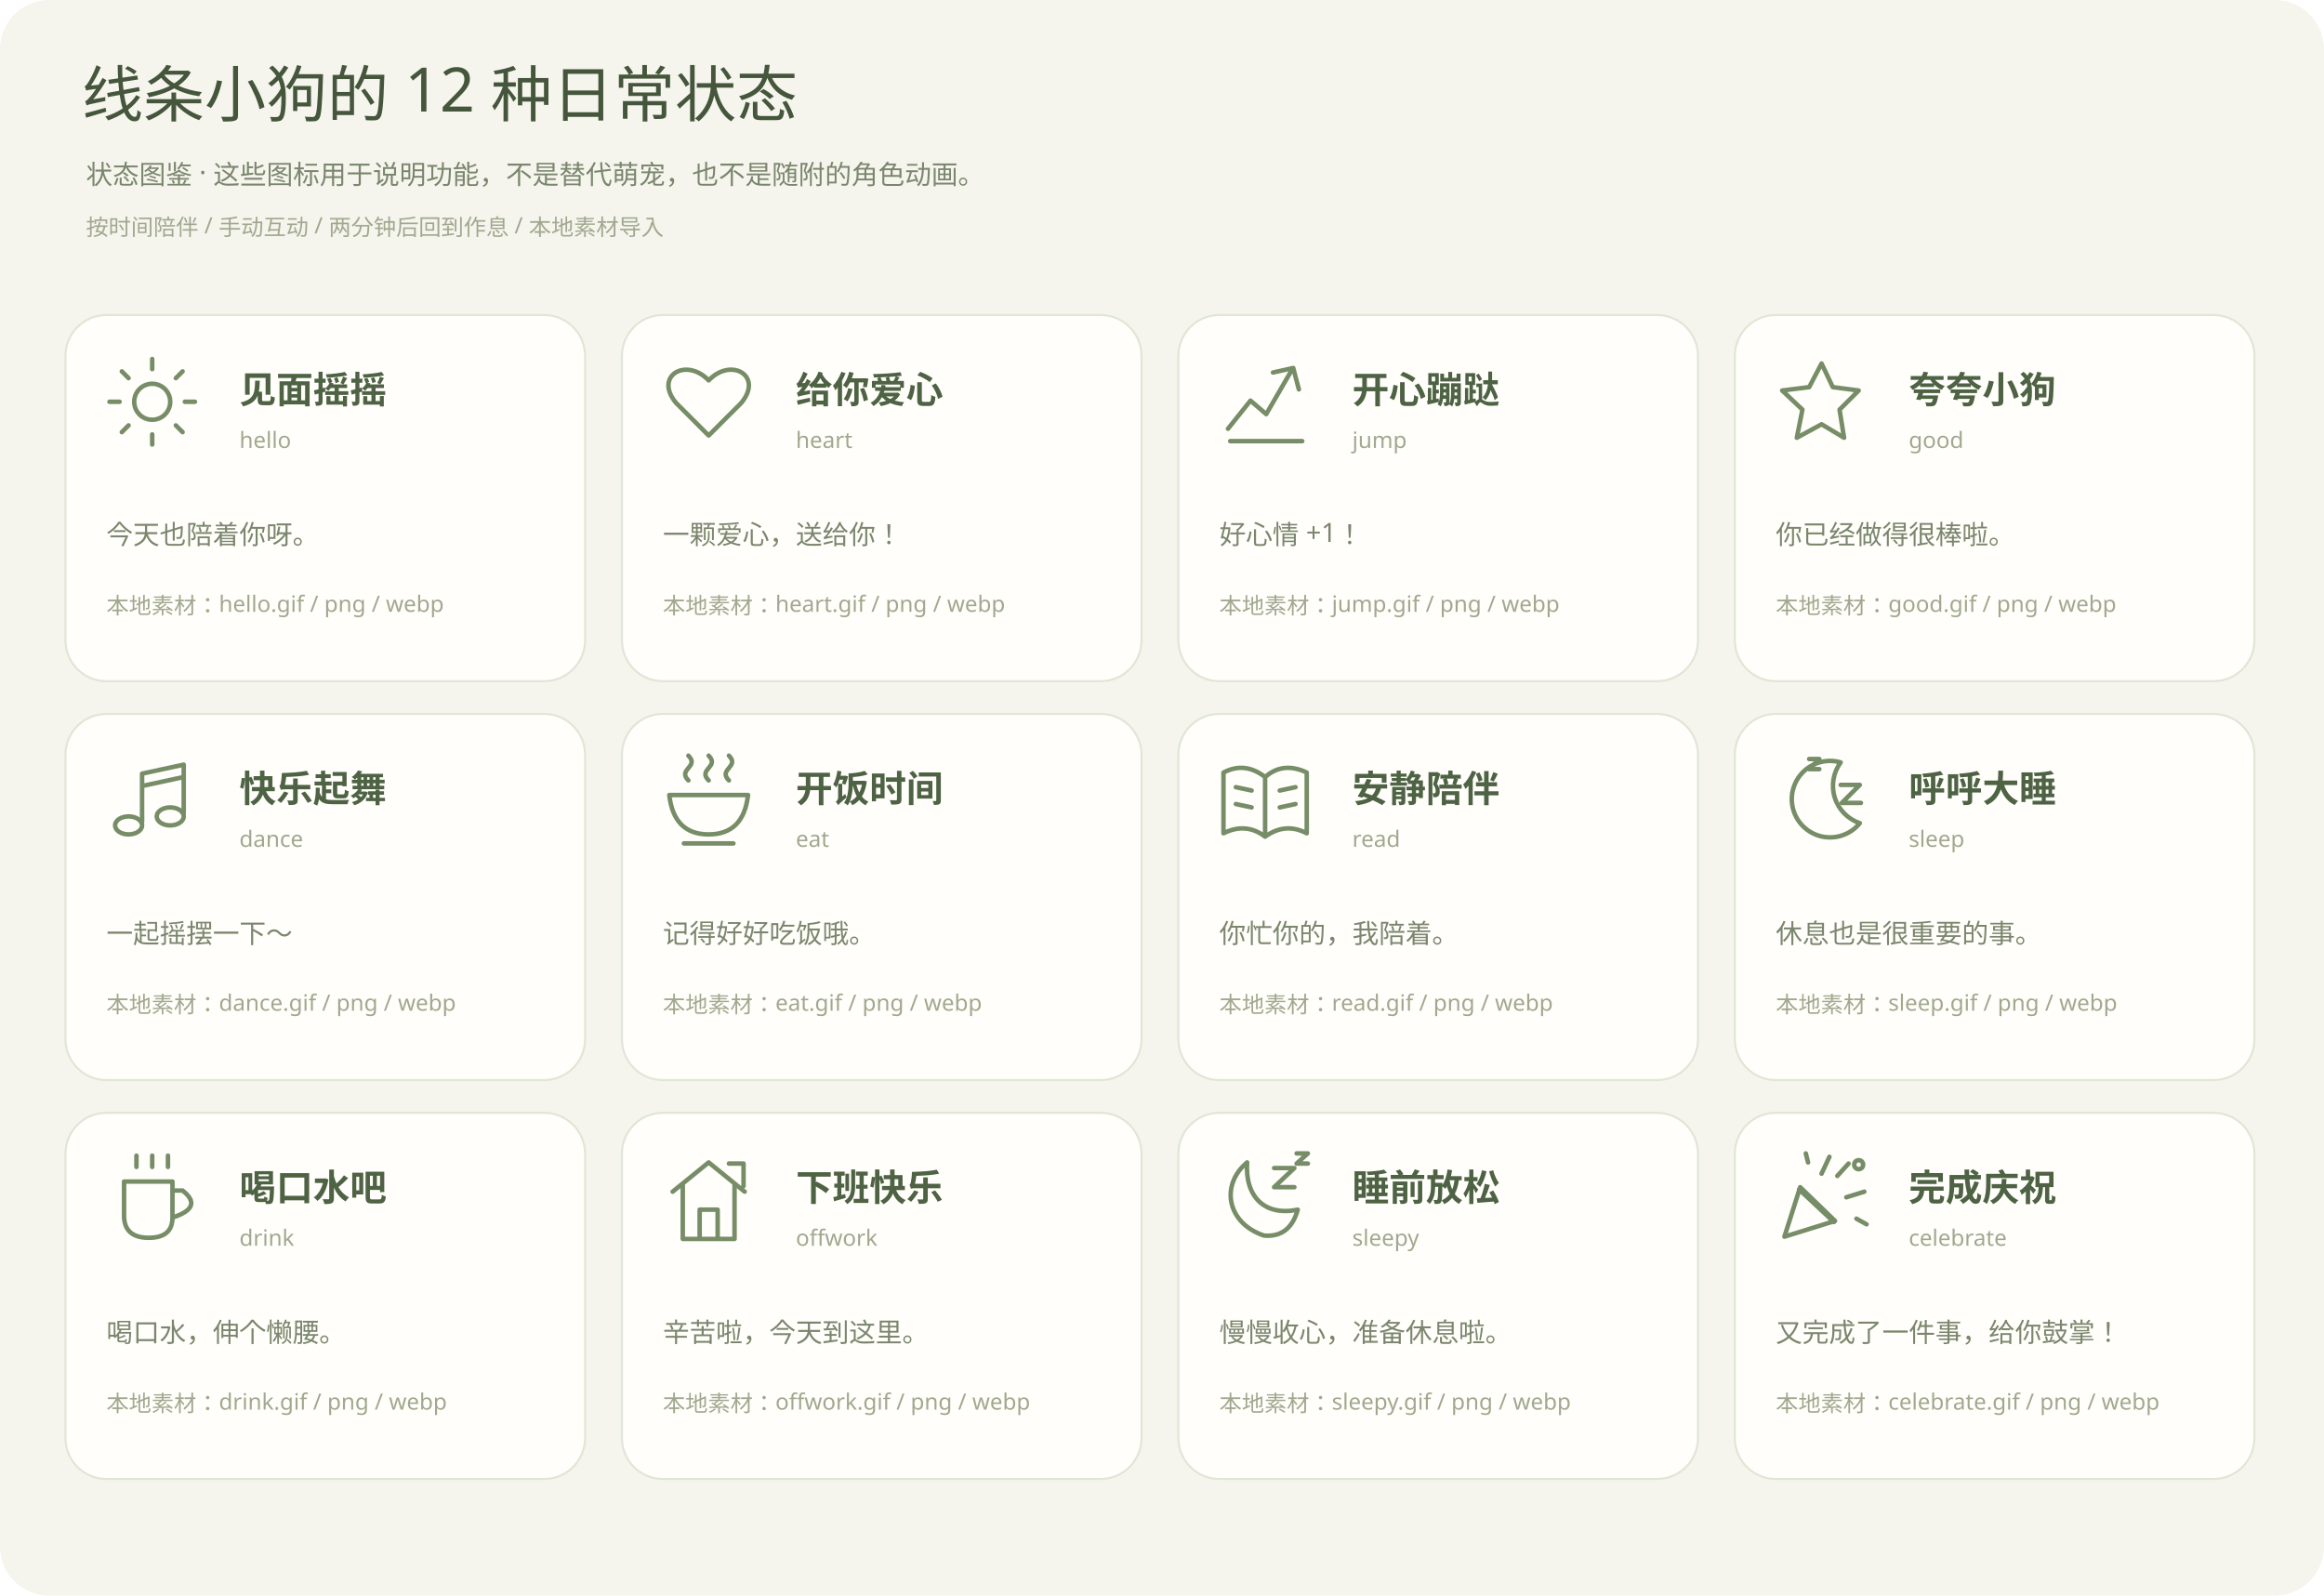
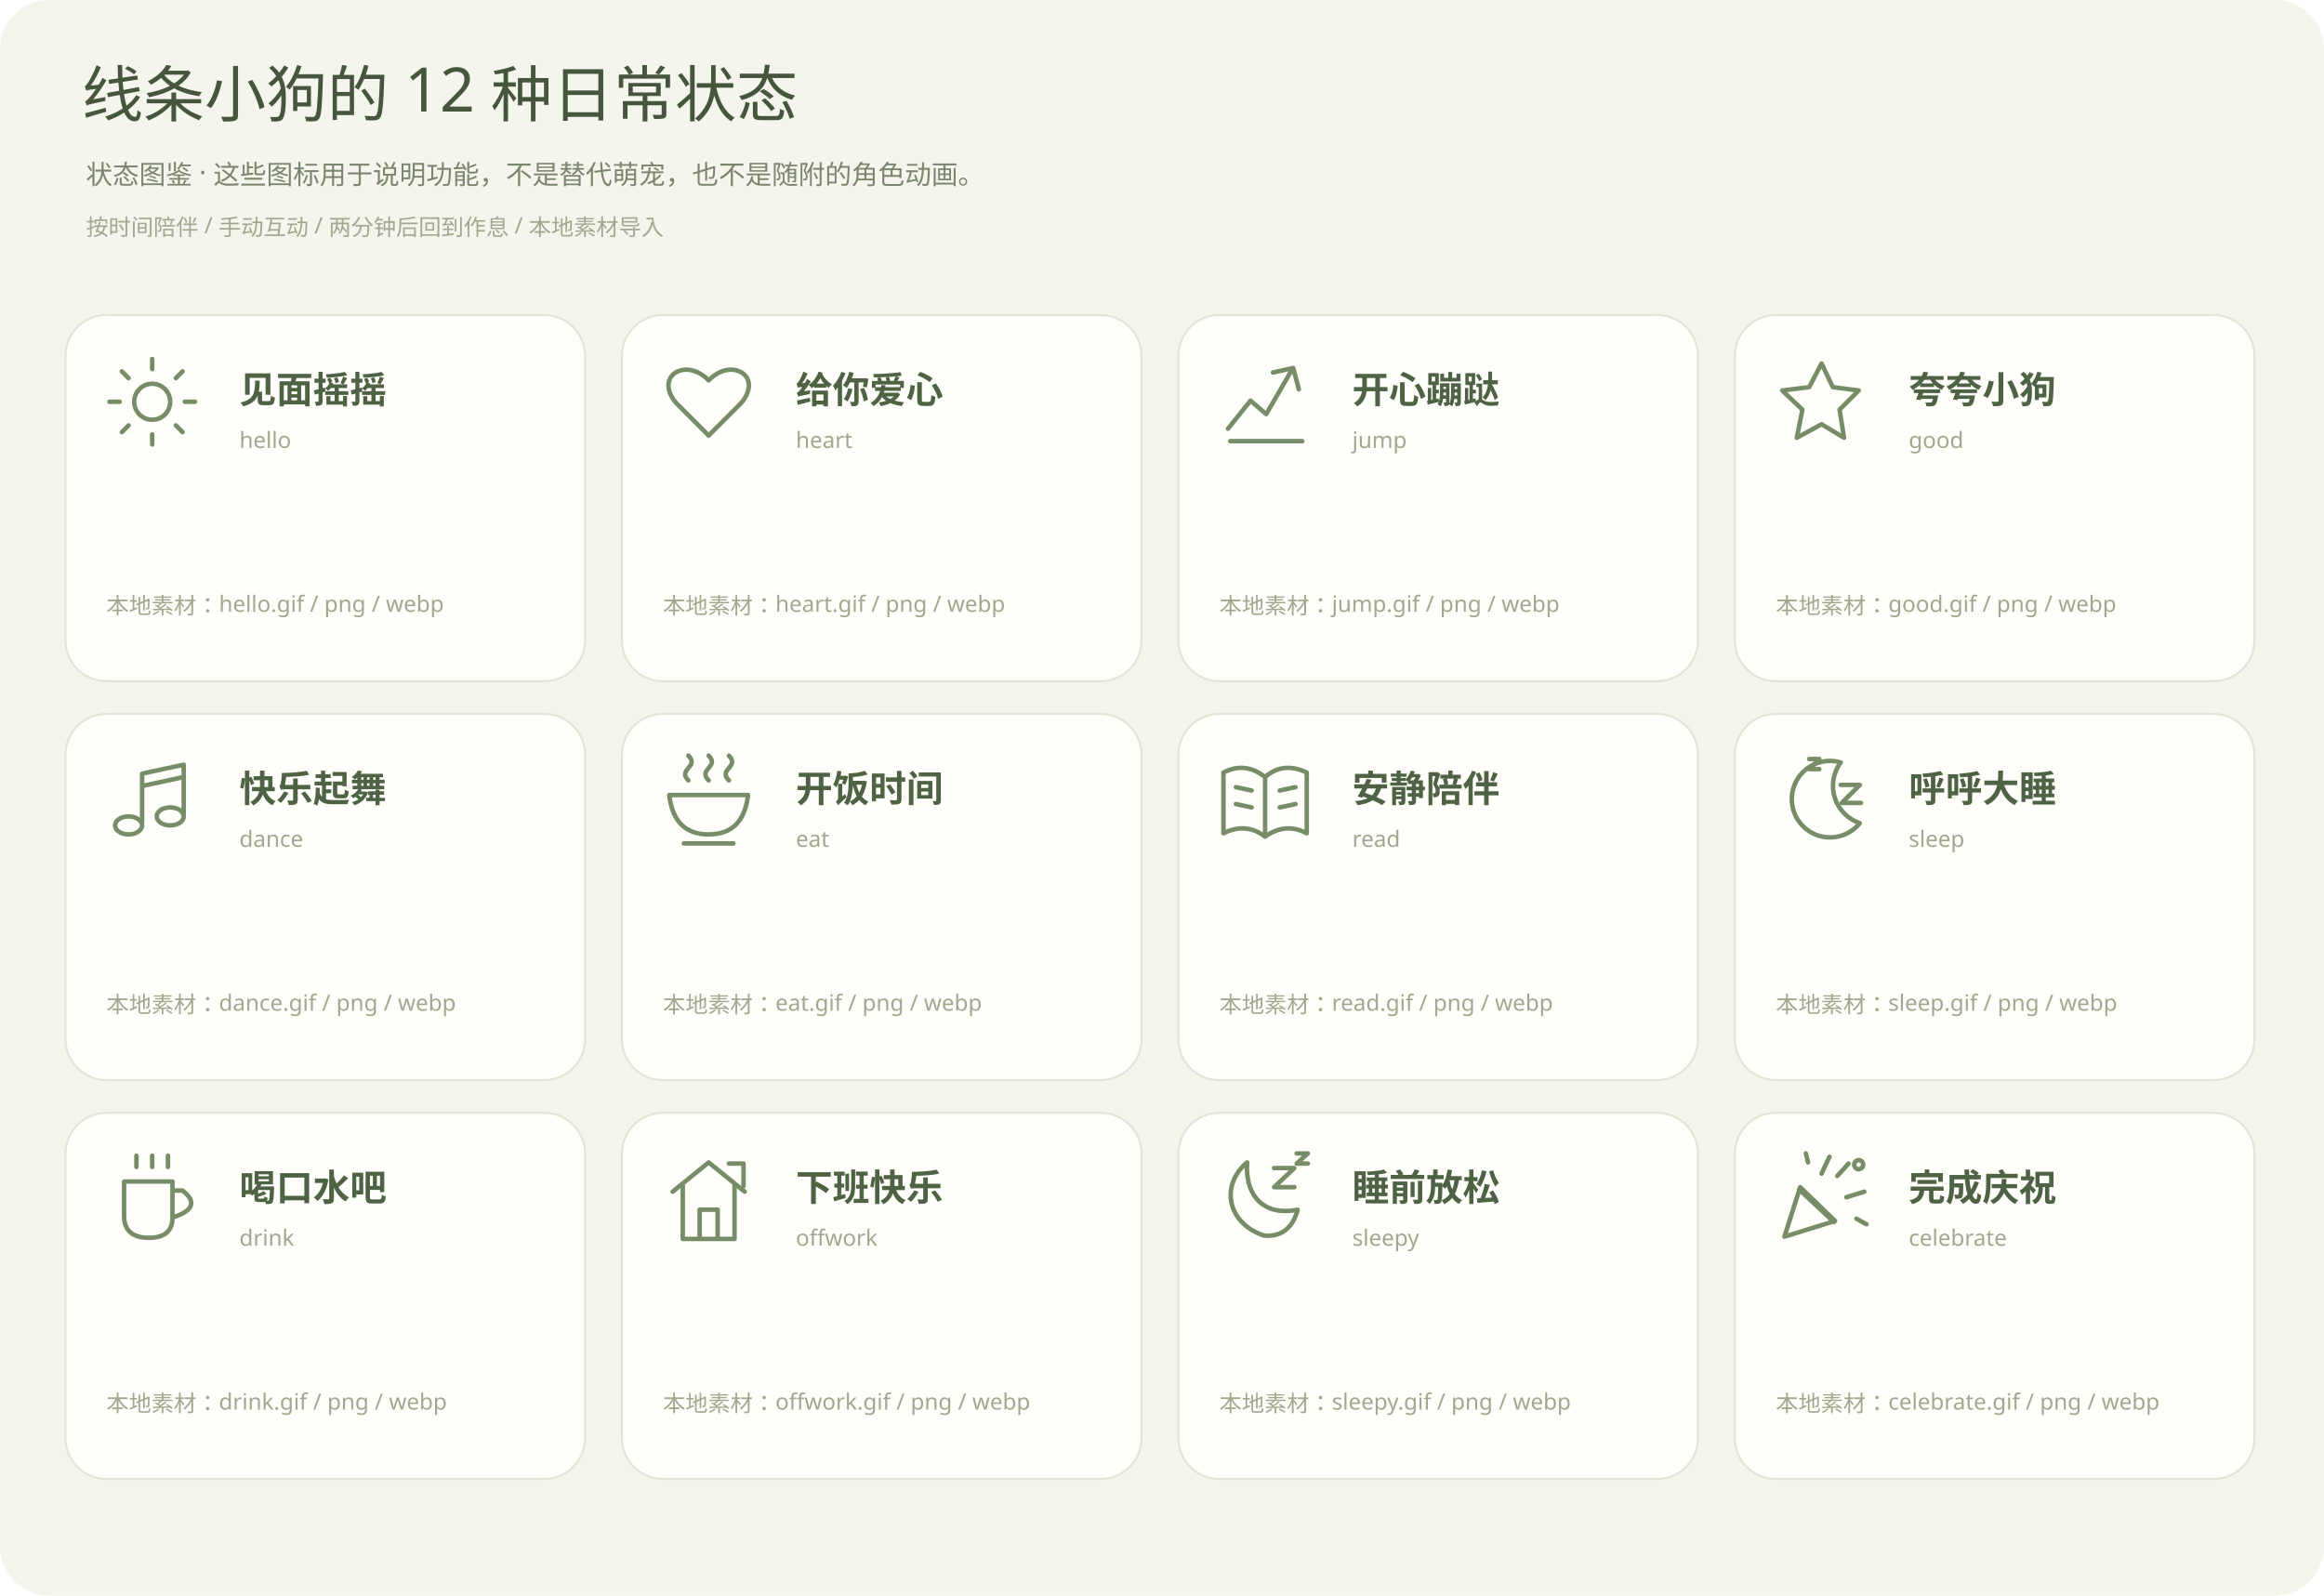
<svg xmlns="http://www.w3.org/2000/svg" width="1136" height="780" viewBox="0 0 1136 780">
  <style>text{font-family:"Microsoft YaHei",sans-serif}.title{fill:#4e6244;font-size:18px;font-weight:600}.text{fill:#7b866e;font-size:13px}.small{fill:#a1a88f;font-size:11px}</style>
  <rect width="1136" height="780" rx="24" fill="#f5f5ed" />
  <text x="40" y="57" fill="#45563c" font-size="30" font-family="sans-serif">线条小狗的 12 种日常状态</text>
  <text x="42" y="90" class="text">状态图鉴 · 这些图标用于说明功能，不是替代萌宠，也不是随附的角色动画。</text>
  <text x="42" y="115" class="small">按时间陪伴 / 手动互动 / 两分钟后回到作息 / 本地素材导入</text>
  <g transform="translate(32 154)">
    <rect width="254" height="179" rx="20" fill="#fffefa" stroke="#e0e6d6" />
    <g transform="translate(16 16) scale(.55)">
      <g fill="none" stroke="#768d67" stroke-width="4" stroke-linecap="round" stroke-linejoin="round">
        <circle cx="48" cy="48" r="16" />
        <path d="M48 19v-9m0 76v-9M19 48h-9m76 0h-9M27 27l-6-6m54 54-6-6M27 69l-6 6m54-54-6 6" />
      </g>
    </g>
    <text x="85" y="43" class="title">见面摇摇</text>
    <text x="85" y="65" class="small">hello</text>
-     <text x="20" y="112" class="text">今天也陪着你呀。</text>
    <text x="20" y="146" class="small">本地素材：hello.gif / png / webp</text>
  </g>
  <g transform="translate(304 154)">
    <rect width="254" height="179" rx="20" fill="#fffefa" stroke="#e0e6d6" />
    <g transform="translate(16 16) scale(.55)">
      <g fill="none" stroke="#768d67" stroke-width="4" stroke-linecap="round" stroke-linejoin="round">
        <path d="M48 78 19 49C-1 25 28 8 48 29 68 8 97 25 77 49Z" />
      </g>
    </g>
    <text x="85" y="43" class="title">给你爱心</text>
    <text x="85" y="65" class="small">heart</text>
-     <text x="20" y="112" class="text">一颗爱心，送给你！</text>
    <text x="20" y="146" class="small">本地素材：heart.gif / png / webp</text>
  </g>
  <g transform="translate(576 154)">
    <rect width="254" height="179" rx="20" fill="#fffefa" stroke="#e0e6d6" />
    <g transform="translate(16 16) scale(.55)">
      <g fill="none" stroke="#768d67" stroke-width="4" stroke-linecap="round" stroke-linejoin="round">
        <path d="m15 72 20-25 14 12 22-38M55 22l18-4 5 19M17 83h64" />
      </g>
    </g>
    <text x="85" y="43" class="title">开心蹦跶</text>
    <text x="85" y="65" class="small">jump</text>
-     <text x="20" y="112" class="text">好心情 +1！</text>
    <text x="20" y="146" class="small">本地素材：jump.gif / png / webp</text>
  </g>
  <g transform="translate(848 154)">
    <rect width="254" height="179" rx="20" fill="#fffefa" stroke="#e0e6d6" />
    <g transform="translate(16 16) scale(.55)">
      <g fill="none" stroke="#768d67" stroke-width="4" stroke-linecap="round" stroke-linejoin="round">
        <path d="m48 14 10 21 23 3-17 17 4 25-20-12-22 12 5-25-18-17 24-3Z" />
      </g>
    </g>
    <text x="85" y="43" class="title">夸夸小狗</text>
    <text x="85" y="65" class="small">good</text>
-     <text x="20" y="112" class="text">你已经做得很棒啦。</text>
    <text x="20" y="146" class="small">本地素材：good.gif / png / webp</text>
  </g>
  <g transform="translate(32 349)">
    <rect width="254" height="179" rx="20" fill="#fffefa" stroke="#e0e6d6" />
    <g transform="translate(16 16) scale(.55)">
      <g fill="none" stroke="#768d67" stroke-width="4" stroke-linecap="round" stroke-linejoin="round">
        <path d="M39 67V24l37-8v43M39 35l37-8" />
        <ellipse cx="27" cy="70" rx="12" ry="8" />
        <ellipse cx="64" cy="62" rx="12" ry="8" />
      </g>
    </g>
    <text x="85" y="43" class="title">快乐起舞</text>
    <text x="85" y="65" class="small">dance</text>
-     <text x="20" y="112" class="text">一起摇摆一下～</text>
    <text x="20" y="146" class="small">本地素材：dance.gif / png / webp</text>
  </g>
  <g transform="translate(304 349)">
    <rect width="254" height="179" rx="20" fill="#fffefa" stroke="#e0e6d6" />
    <g transform="translate(16 16) scale(.55)">
      <g fill="none" stroke="#768d67" stroke-width="4" stroke-linecap="round" stroke-linejoin="round">
        <path d="M13 43h70Q79 78 48 78 17 78 13 43ZM26 86h44M30 30c-10-10 10-12 0-22m18 22c-10-10 10-12 0-22m18 22c-10-10 10-12 0-22" />
      </g>
    </g>
    <text x="85" y="43" class="title">开饭时间</text>
    <text x="85" y="65" class="small">eat</text>
-     <text x="20" y="112" class="text">记得好好吃饭哦。</text>
    <text x="20" y="146" class="small">本地素材：eat.gif / png / webp</text>
  </g>
  <g transform="translate(576 349)">
    <rect width="254" height="179" rx="20" fill="#fffefa" stroke="#e0e6d6" />
    <g transform="translate(16 16) scale(.55)">
      <g fill="none" stroke="#768d67" stroke-width="4" stroke-linecap="round" stroke-linejoin="round">
        <path d="M48 27Q30 13 11 23v54q20-10 37 3 18-13 37-3V23Q64 13 48 27Zm0 0v53M22 36l14 3m-14 12 14 3m25-15 14-3M61 54l14-3" />
      </g>
    </g>
    <text x="85" y="43" class="title">安静陪伴</text>
    <text x="85" y="65" class="small">read</text>
-     <text x="20" y="112" class="text">你忙你的，我陪着。</text>
    <text x="20" y="146" class="small">本地素材：read.gif / png / webp</text>
  </g>
  <g transform="translate(848 349)">
    <rect width="254" height="179" rx="20" fill="#fffefa" stroke="#e0e6d6" />
    <g transform="translate(16 16) scale(.55)">
      <g fill="none" stroke="#768d67" stroke-width="4" stroke-linecap="round" stroke-linejoin="round">
        <path d="M65 14a34 34 0 1 0 17 54A35 35 0 0 1 65 14Z" />
        <path d="M65 34h17L66 50h17M37 11h9l-9 9h9" />
      </g>
    </g>
    <text x="85" y="43" class="title">呼呼大睡</text>
    <text x="85" y="65" class="small">sleep</text>
-     <text x="20" y="112" class="text">休息也是很重要的事。</text>
    <text x="20" y="146" class="small">本地素材：sleep.gif / png / webp</text>
  </g>
  <g transform="translate(32 544)">
    <rect width="254" height="179" rx="20" fill="#fffefa" stroke="#e0e6d6" />
    <g transform="translate(16 16) scale(.55)">
      <g fill="none" stroke="#768d67" stroke-width="4" stroke-linecap="round" stroke-linejoin="round">
        <path d="M23 32h43v32q0 18-21 18T23 64ZM66 40h9q19 15-9 24M34 19V9m14 10V9m14 10V9" />
      </g>
    </g>
    <text x="85" y="43" class="title">喝口水吧</text>
    <text x="85" y="65" class="small">drink</text>
-     <text x="20" y="112" class="text">喝口水，伸个懒腰。</text>
    <text x="20" y="146" class="small">本地素材：drink.gif / png / webp</text>
  </g>
  <g transform="translate(304 544)">
    <rect width="254" height="179" rx="20" fill="#fffefa" stroke="#e0e6d6" />
    <g transform="translate(16 16) scale(.55)">
      <g fill="none" stroke="#768d67" stroke-width="4" stroke-linecap="round" stroke-linejoin="round">
        <path d="M16 41 48 15l32 26M25 35v48h46V35M40 83V57h16v26M66 16h13v20" />
      </g>
    </g>
    <text x="85" y="43" class="title">下班快乐</text>
    <text x="85" y="65" class="small">offwork</text>
-     <text x="20" y="112" class="text">辛苦啦，今天到这里。</text>
    <text x="20" y="146" class="small">本地素材：offwork.gif / png / webp</text>
  </g>
  <g transform="translate(576 544)">
    <rect width="254" height="179" rx="20" fill="#fffefa" stroke="#e0e6d6" />
    <g transform="translate(16 16) scale(.55)">
      <g fill="none" stroke="#768d67" stroke-width="4" stroke-linecap="round" stroke-linejoin="round">
        <path d="M32 15c-24 20-18 54 15 65M32 15c-2 31 16 48 45 42M47 80q23 2 30-23M56 20h18L56 37h18M76 7h10l-10 9h10" />
      </g>
    </g>
    <text x="85" y="43" class="title">睡前放松</text>
    <text x="85" y="65" class="small">sleepy</text>
-     <text x="20" y="112" class="text">慢慢收心，准备休息啦。</text>
    <text x="20" y="146" class="small">本地素材：sleepy.gif / png / webp</text>
  </g>
  <g transform="translate(848 544)">
    <rect width="254" height="179" rx="20" fill="#fffefa" stroke="#e0e6d6" />
    <g transform="translate(16 16) scale(.55)">
      <g fill="none" stroke="#768d67" stroke-width="4" stroke-linecap="round" stroke-linejoin="round">
        <path d="m15 81 14-44 31 30ZM28 39l31 29M48 25l7-15m15 36 16-5M62 27l10-11M36 15l-2-8M79 65l9 5" />
        <circle cx="81" cy="17" r="4" />
      </g>
    </g>
    <text x="85" y="43" class="title">完成庆祝</text>
    <text x="85" y="65" class="small">celebrate</text>
-     <text x="20" y="112" class="text">又完成了一件事，给你鼓掌！</text>
    <text x="20" y="146" class="small">本地素材：celebrate.gif / png / webp</text>
  </g>
</svg>
